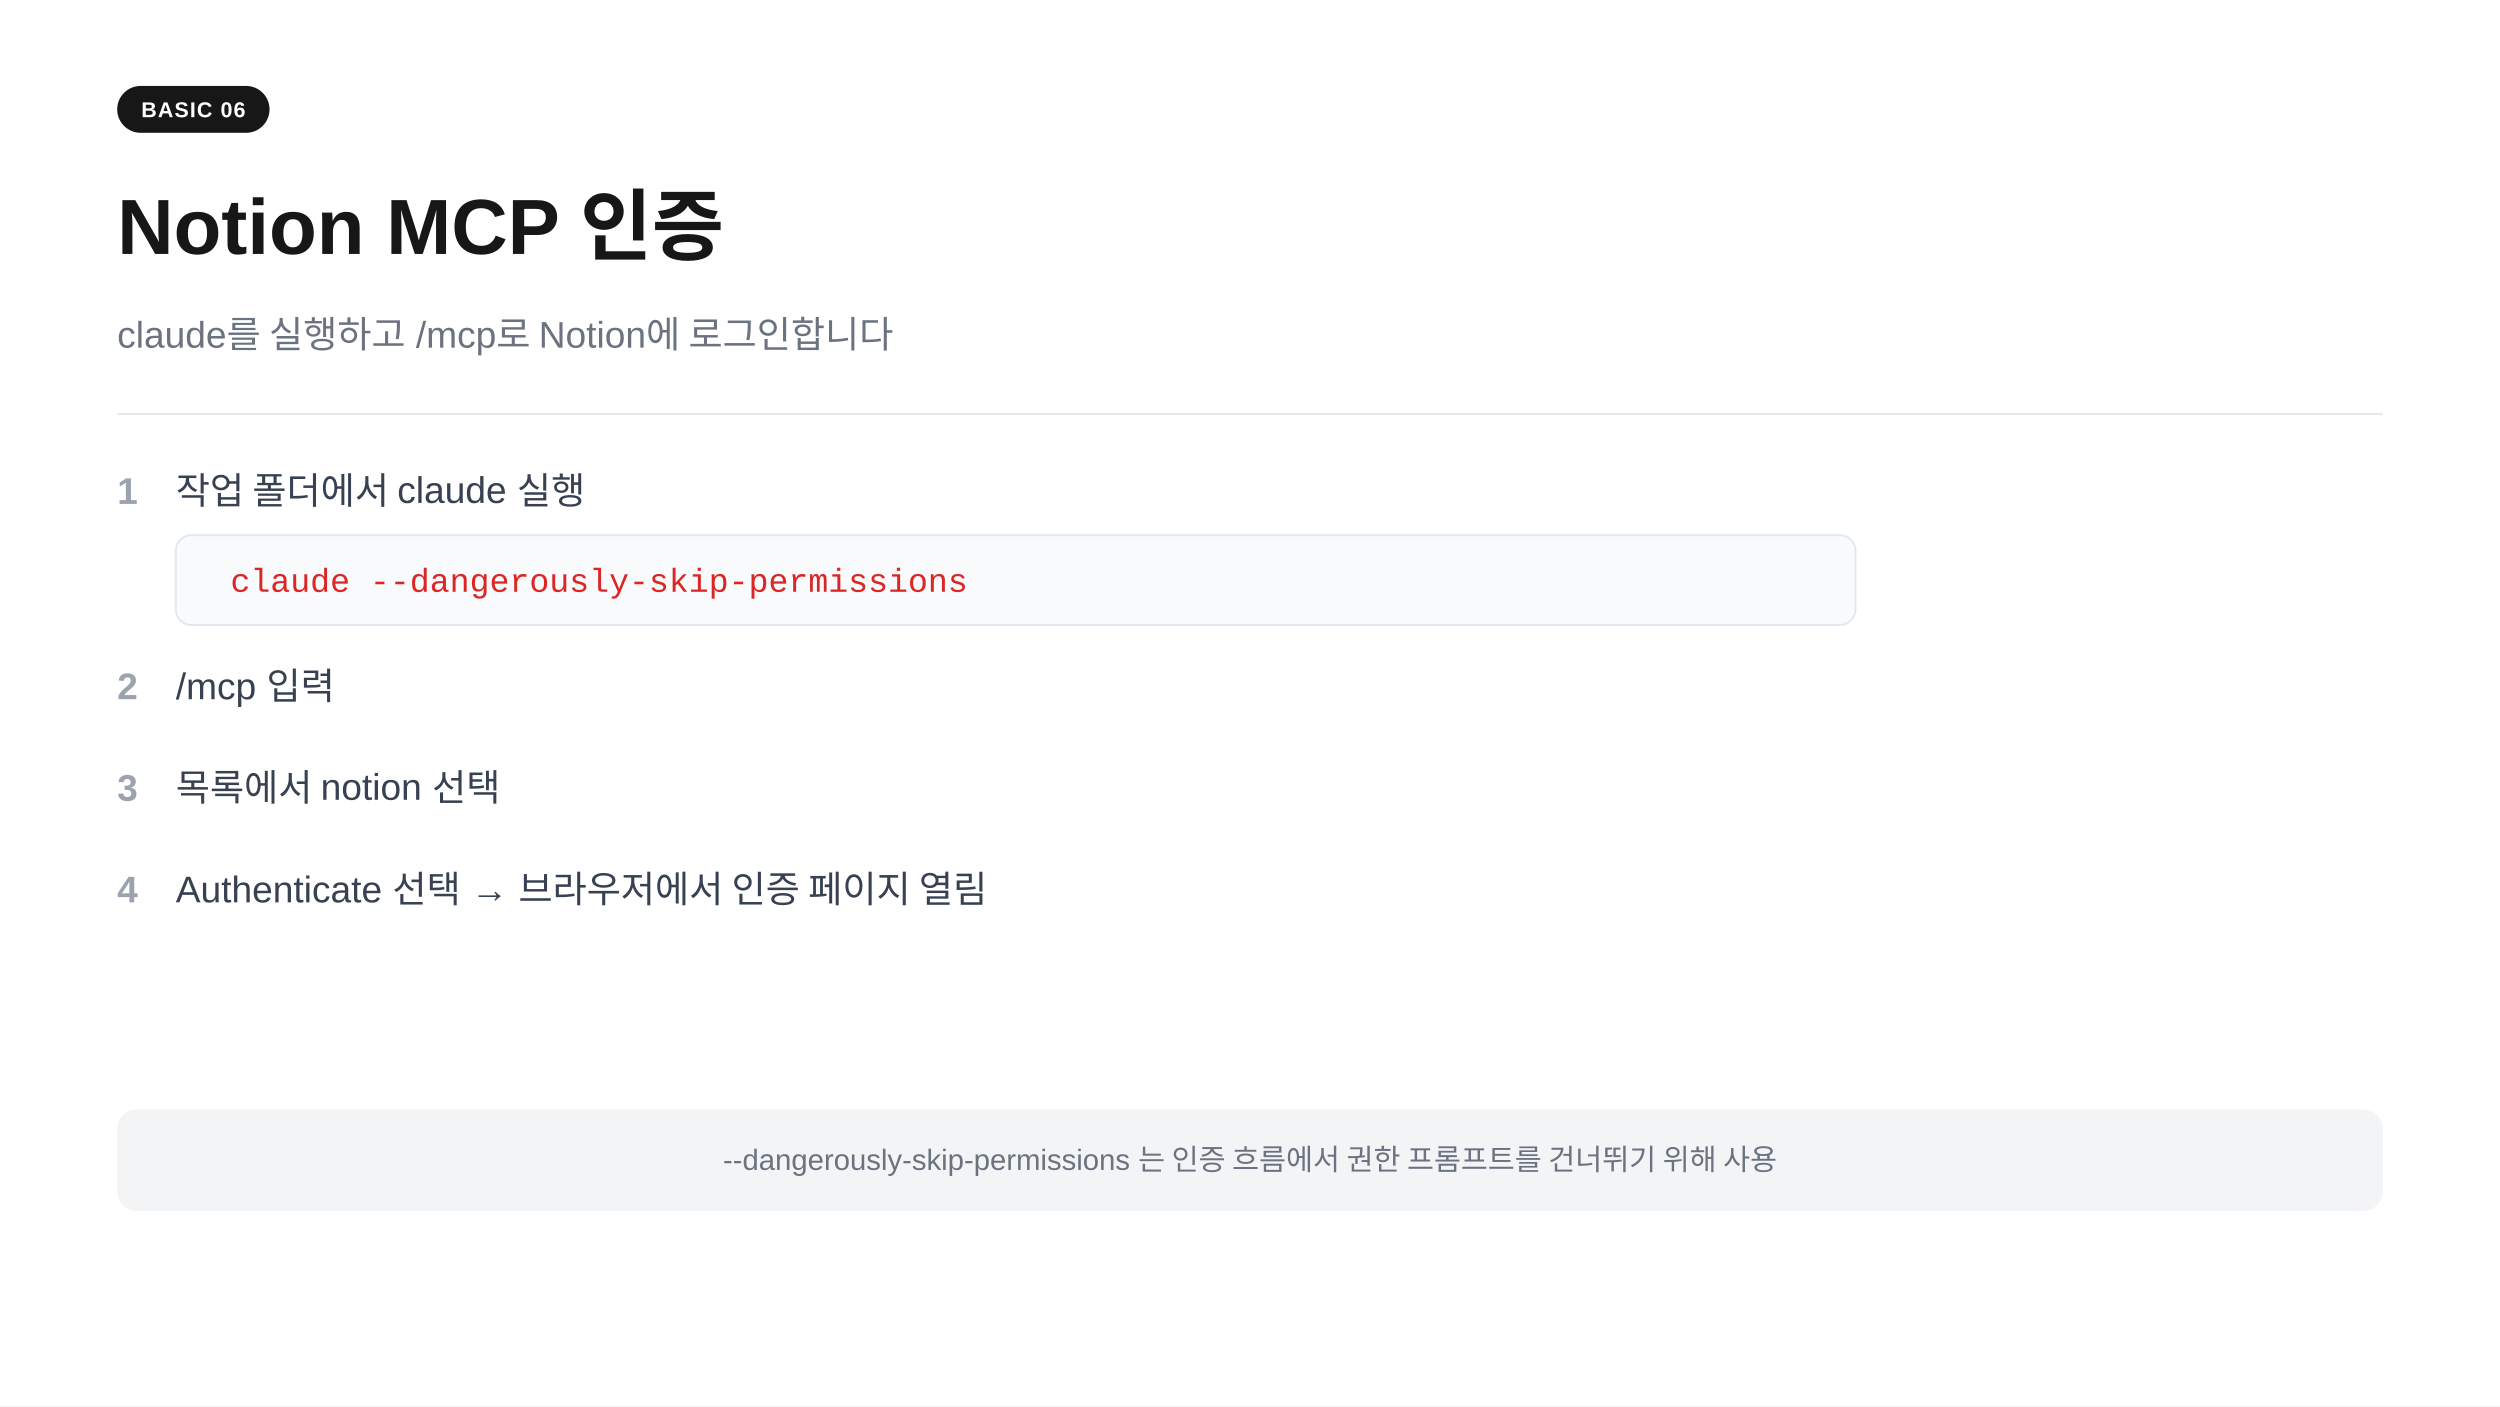
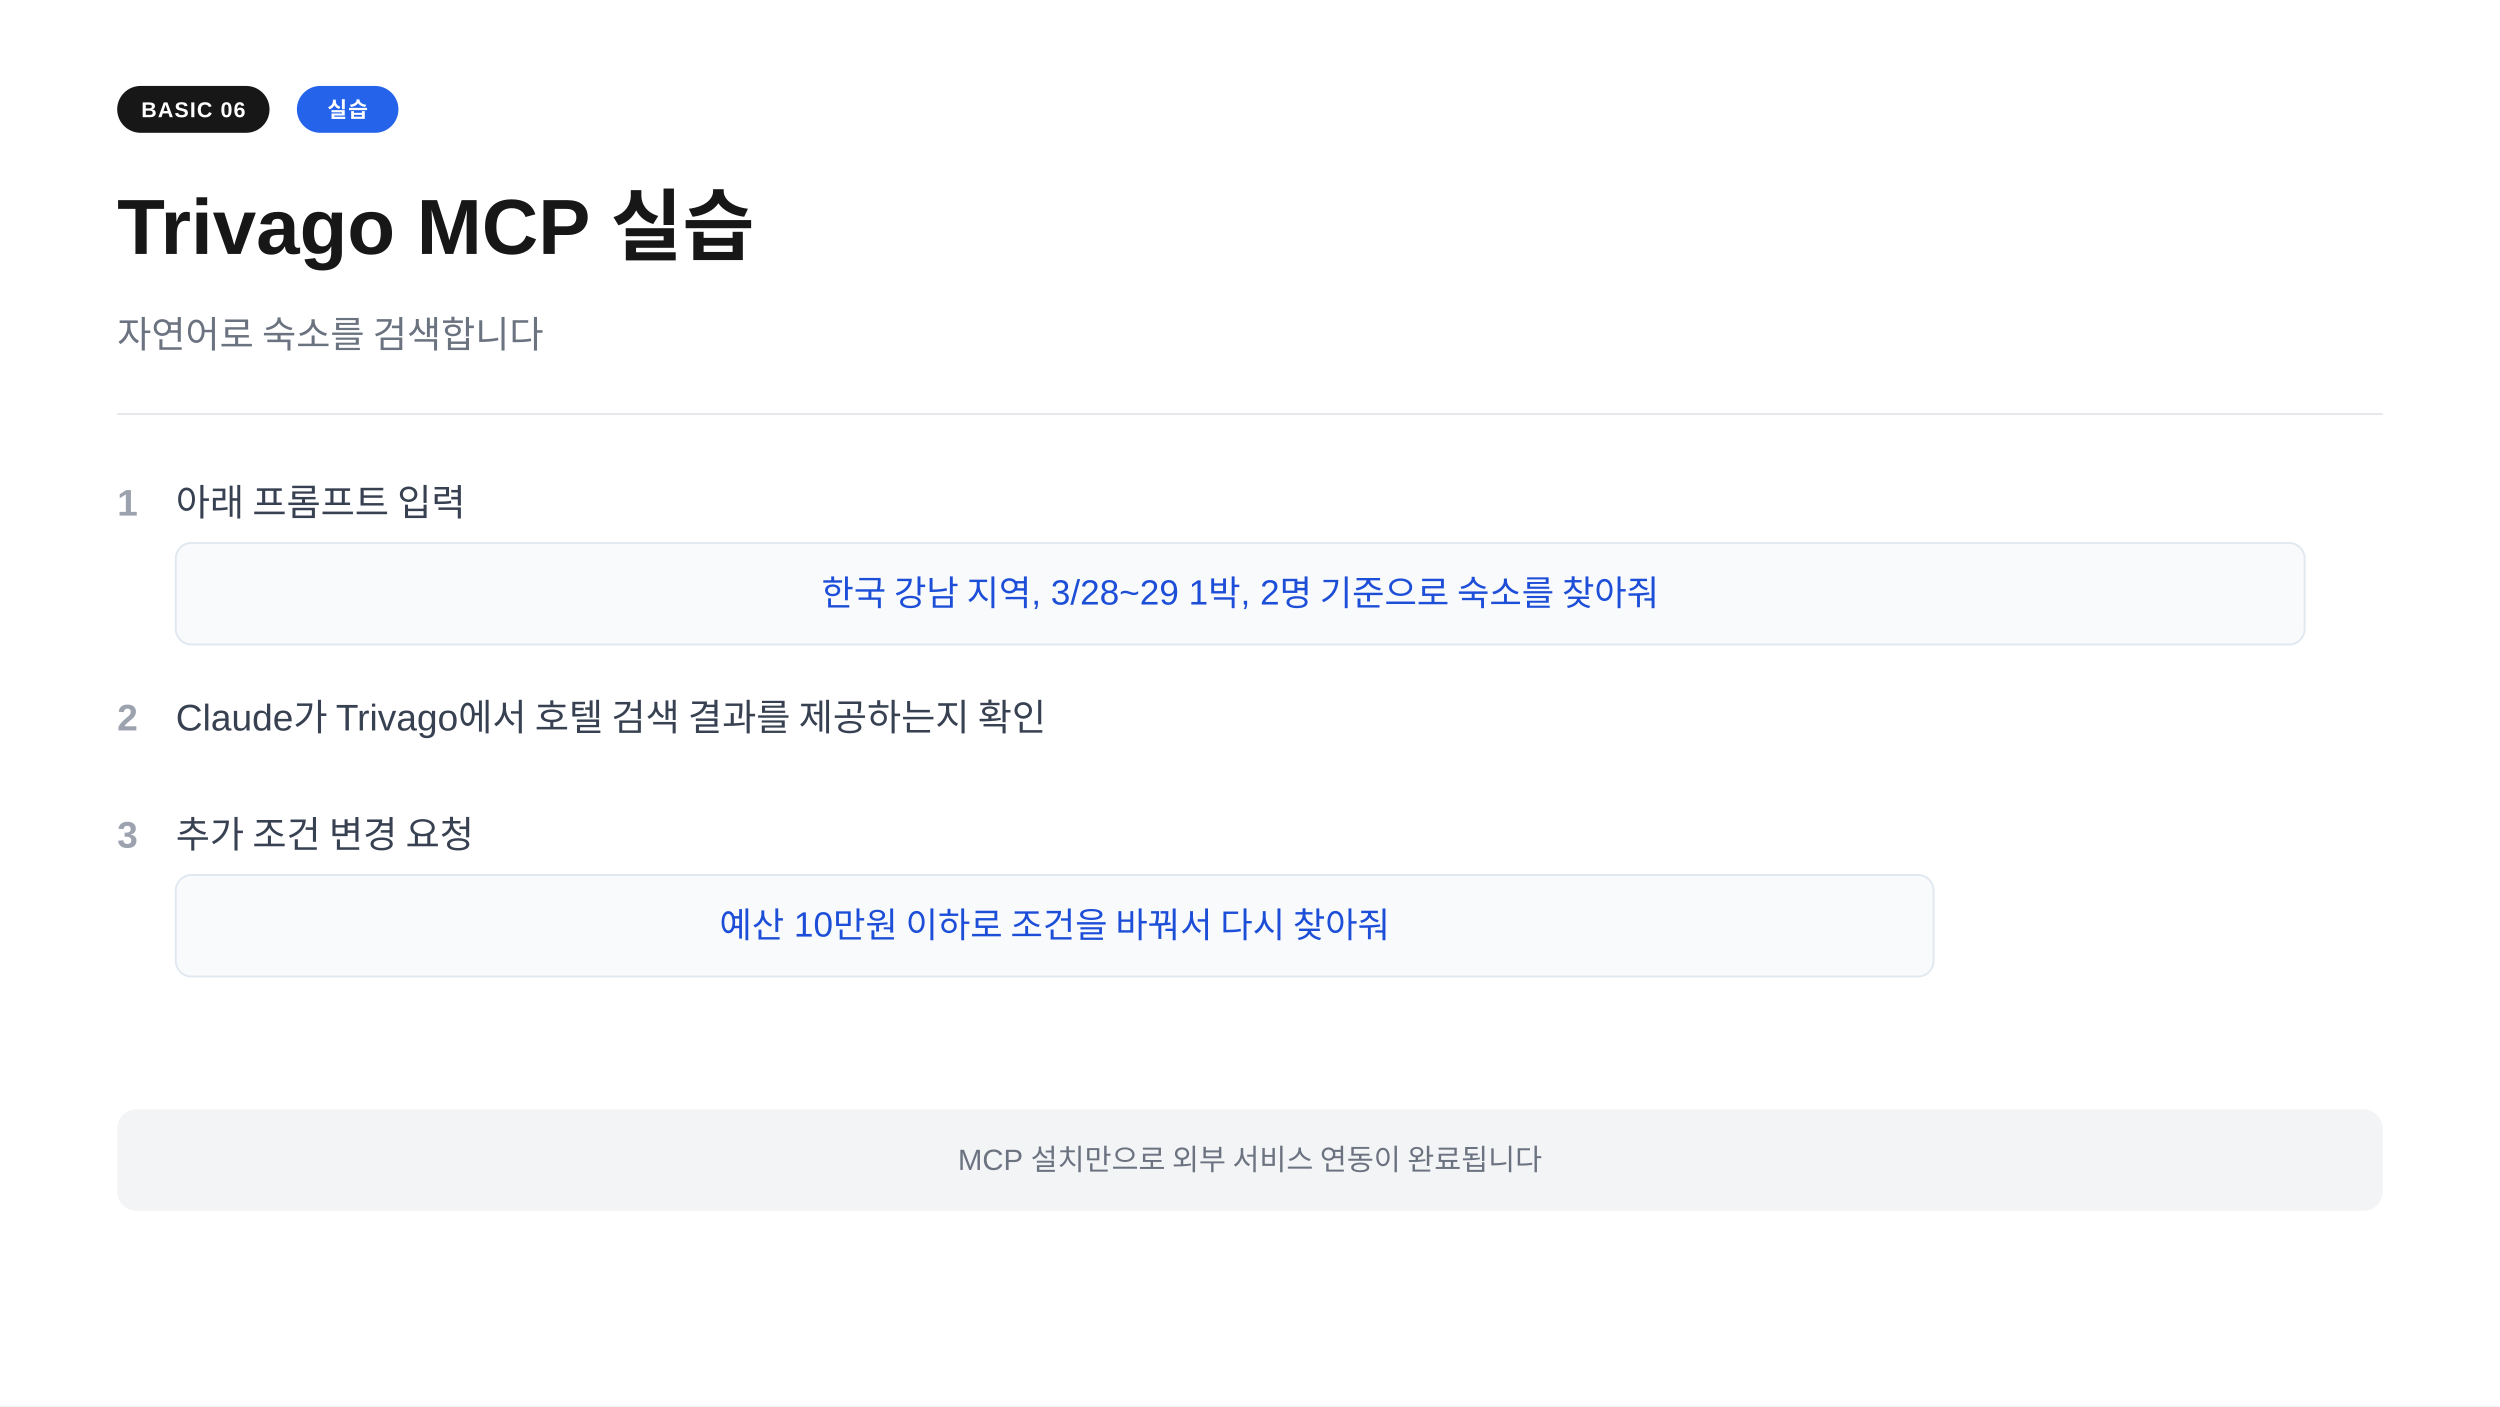
<svg xmlns="http://www.w3.org/2000/svg" width="1280" height="720" viewBox="0 0 1280 720">
  <rect width="1280" height="720" fill="#ffffff" />
  <rect x="60" y="44" width="78" height="24" rx="12" fill="#171717" />
  <text x="99" y="60" text-anchor="middle" font-family="-apple-system,BlinkMacSystemFont,'Segoe UI',Arial,sans-serif" font-size="11" font-weight="700" fill="#ffffff" letter-spacing="0.05em">BASIC 06</text>
-   <text x="60" y="130" font-family="-apple-system,BlinkMacSystemFont,'Segoe UI',Arial,sans-serif" font-size="40" font-weight="700" fill="#171717">Notion MCP 인증</text>
-   <text x="60" y="178" font-family="-apple-system,BlinkMacSystemFont,'Segoe UI',Arial,sans-serif" font-size="19" fill="#6b7280">claude를 실행하고 /mcp로 Notion에 로그인합니다</text>
+   <rect x="152" y="44" width="52" height="24" rx="12" fill="#2563eb" />
+   <text x="178" y="60" text-anchor="middle" font-family="-apple-system,BlinkMacSystemFont,'Segoe UI',Arial,sans-serif" font-size="11" font-weight="700" fill="#ffffff" letter-spacing="0.05em">실습</text>
+   <text x="60" y="130" font-family="-apple-system,BlinkMacSystemFont,'Segoe UI',Arial,sans-serif" font-size="40" font-weight="700" fill="#171717">Trivago MCP 실습</text>
+   <text x="60" y="178" font-family="-apple-system,BlinkMacSystemFont,'Segoe UI',Arial,sans-serif" font-size="19" fill="#6b7280">자연어로 숙소를 검색합니다</text>
  <line x1="60" y1="212" x2="1220" y2="212" stroke="#e5e7eb" stroke-width="1" />
-   <text x="60" y="258" font-family="-apple-system,BlinkMacSystemFont,'Segoe UI',Arial,sans-serif" font-size="19" fill="#9ca3af" font-weight="600">1</text>
-   <text x="90" y="258" font-family="-apple-system,BlinkMacSystemFont,'Segoe UI',Arial,sans-serif" font-size="19" fill="#374151">작업 폴더에서 claude 실행</text>
-   <rect x="90" y="274" width="860" height="46" rx="8" fill="#f8fafc" stroke="#e2e8f0" stroke-width="1" />
-   <text x="118" y="303" font-family="'Courier New',Courier,monospace" font-size="17" fill="#dc2626">claude --dangerously-skip-permissions</text>
-   <text x="60" y="358" font-family="-apple-system,BlinkMacSystemFont,'Segoe UI',Arial,sans-serif" font-size="19" fill="#9ca3af" font-weight="600">2</text>
-   <text x="90" y="358" font-family="-apple-system,BlinkMacSystemFont,'Segoe UI',Arial,sans-serif" font-size="19" fill="#374151">/mcp 입력</text>
-   <text x="60" y="410" font-family="-apple-system,BlinkMacSystemFont,'Segoe UI',Arial,sans-serif" font-size="19" fill="#9ca3af" font-weight="600">3</text>
-   <text x="90" y="410" font-family="-apple-system,BlinkMacSystemFont,'Segoe UI',Arial,sans-serif" font-size="19" fill="#374151">목록에서 notion 선택</text>
-   <text x="60" y="462" font-family="-apple-system,BlinkMacSystemFont,'Segoe UI',Arial,sans-serif" font-size="19" fill="#9ca3af" font-weight="600">4</text>
-   <text x="90" y="462" font-family="-apple-system,BlinkMacSystemFont,'Segoe UI',Arial,sans-serif" font-size="19" fill="#374151">Authenticate 선택  →  브라우저에서 인증 페이지 열림</text>
+   <text x="60" y="264" font-family="-apple-system,BlinkMacSystemFont,'Segoe UI',Arial,sans-serif" font-size="19" fill="#9ca3af" font-weight="600">1</text>
+   <text x="90" y="264" font-family="-apple-system,BlinkMacSystemFont,'Segoe UI',Arial,sans-serif" font-size="19" fill="#374151">아래 프롬프트 입력</text>
+   <rect x="90" y="278" width="1090" height="52" rx="8" fill="#f8fafc" stroke="#e2e8f0" stroke-width="1" />
+   <text x="635" y="310" text-anchor="middle" font-family="-apple-system,BlinkMacSystemFont,'Segoe UI',Arial,sans-serif" font-size="18" fill="#1d4ed8">한국 강남 지역, 3/28~29 1박, 2명 기준으로 숙소를 찾아줘</text>
+   <text x="60" y="374" font-family="-apple-system,BlinkMacSystemFont,'Segoe UI',Arial,sans-serif" font-size="19" fill="#9ca3af" font-weight="600">2</text>
+   <text x="90" y="374" font-family="-apple-system,BlinkMacSystemFont,'Segoe UI',Arial,sans-serif" font-size="19" fill="#374151">Claude가 Trivago에서 호텔 검색 결과를 제공하는지 확인</text>
+   <text x="60" y="434" font-family="-apple-system,BlinkMacSystemFont,'Segoe UI',Arial,sans-serif" font-size="19" fill="#9ca3af" font-weight="600">3</text>
+   <text x="90" y="434" font-family="-apple-system,BlinkMacSystemFont,'Segoe UI',Arial,sans-serif" font-size="19" fill="#374151">추가 조건 변경 요청</text>
+   <rect x="90" y="448" width="900" height="52" rx="8" fill="#f8fafc" stroke="#e2e8f0" stroke-width="1" />
+   <text x="540" y="480" text-anchor="middle" font-family="-apple-system,BlinkMacSystemFont,'Segoe UI',Arial,sans-serif" font-size="18" fill="#1d4ed8">예산 10만원 이하로 조건을 바꿔서 다시 찾아줘</text>
  <rect x="60" y="568" width="1160" height="52" rx="10" fill="#f3f4f6" />
-   <text x="640" y="599" text-anchor="middle" font-family="-apple-system,BlinkMacSystemFont,'Segoe UI',Arial,sans-serif" font-size="15" fill="#6b7280">--dangerously-skip-permissions 는 인증 흐름에서 권한 프롬프트를 건너뛰기 위해 사용</text>
+   <text x="640" y="599" text-anchor="middle" font-family="-apple-system,BlinkMacSystemFont,'Segoe UI',Arial,sans-serif" font-size="15" fill="#6b7280">MCP 설치만으로 외부 서비스 연동이 완료됩니다</text>
</svg>
